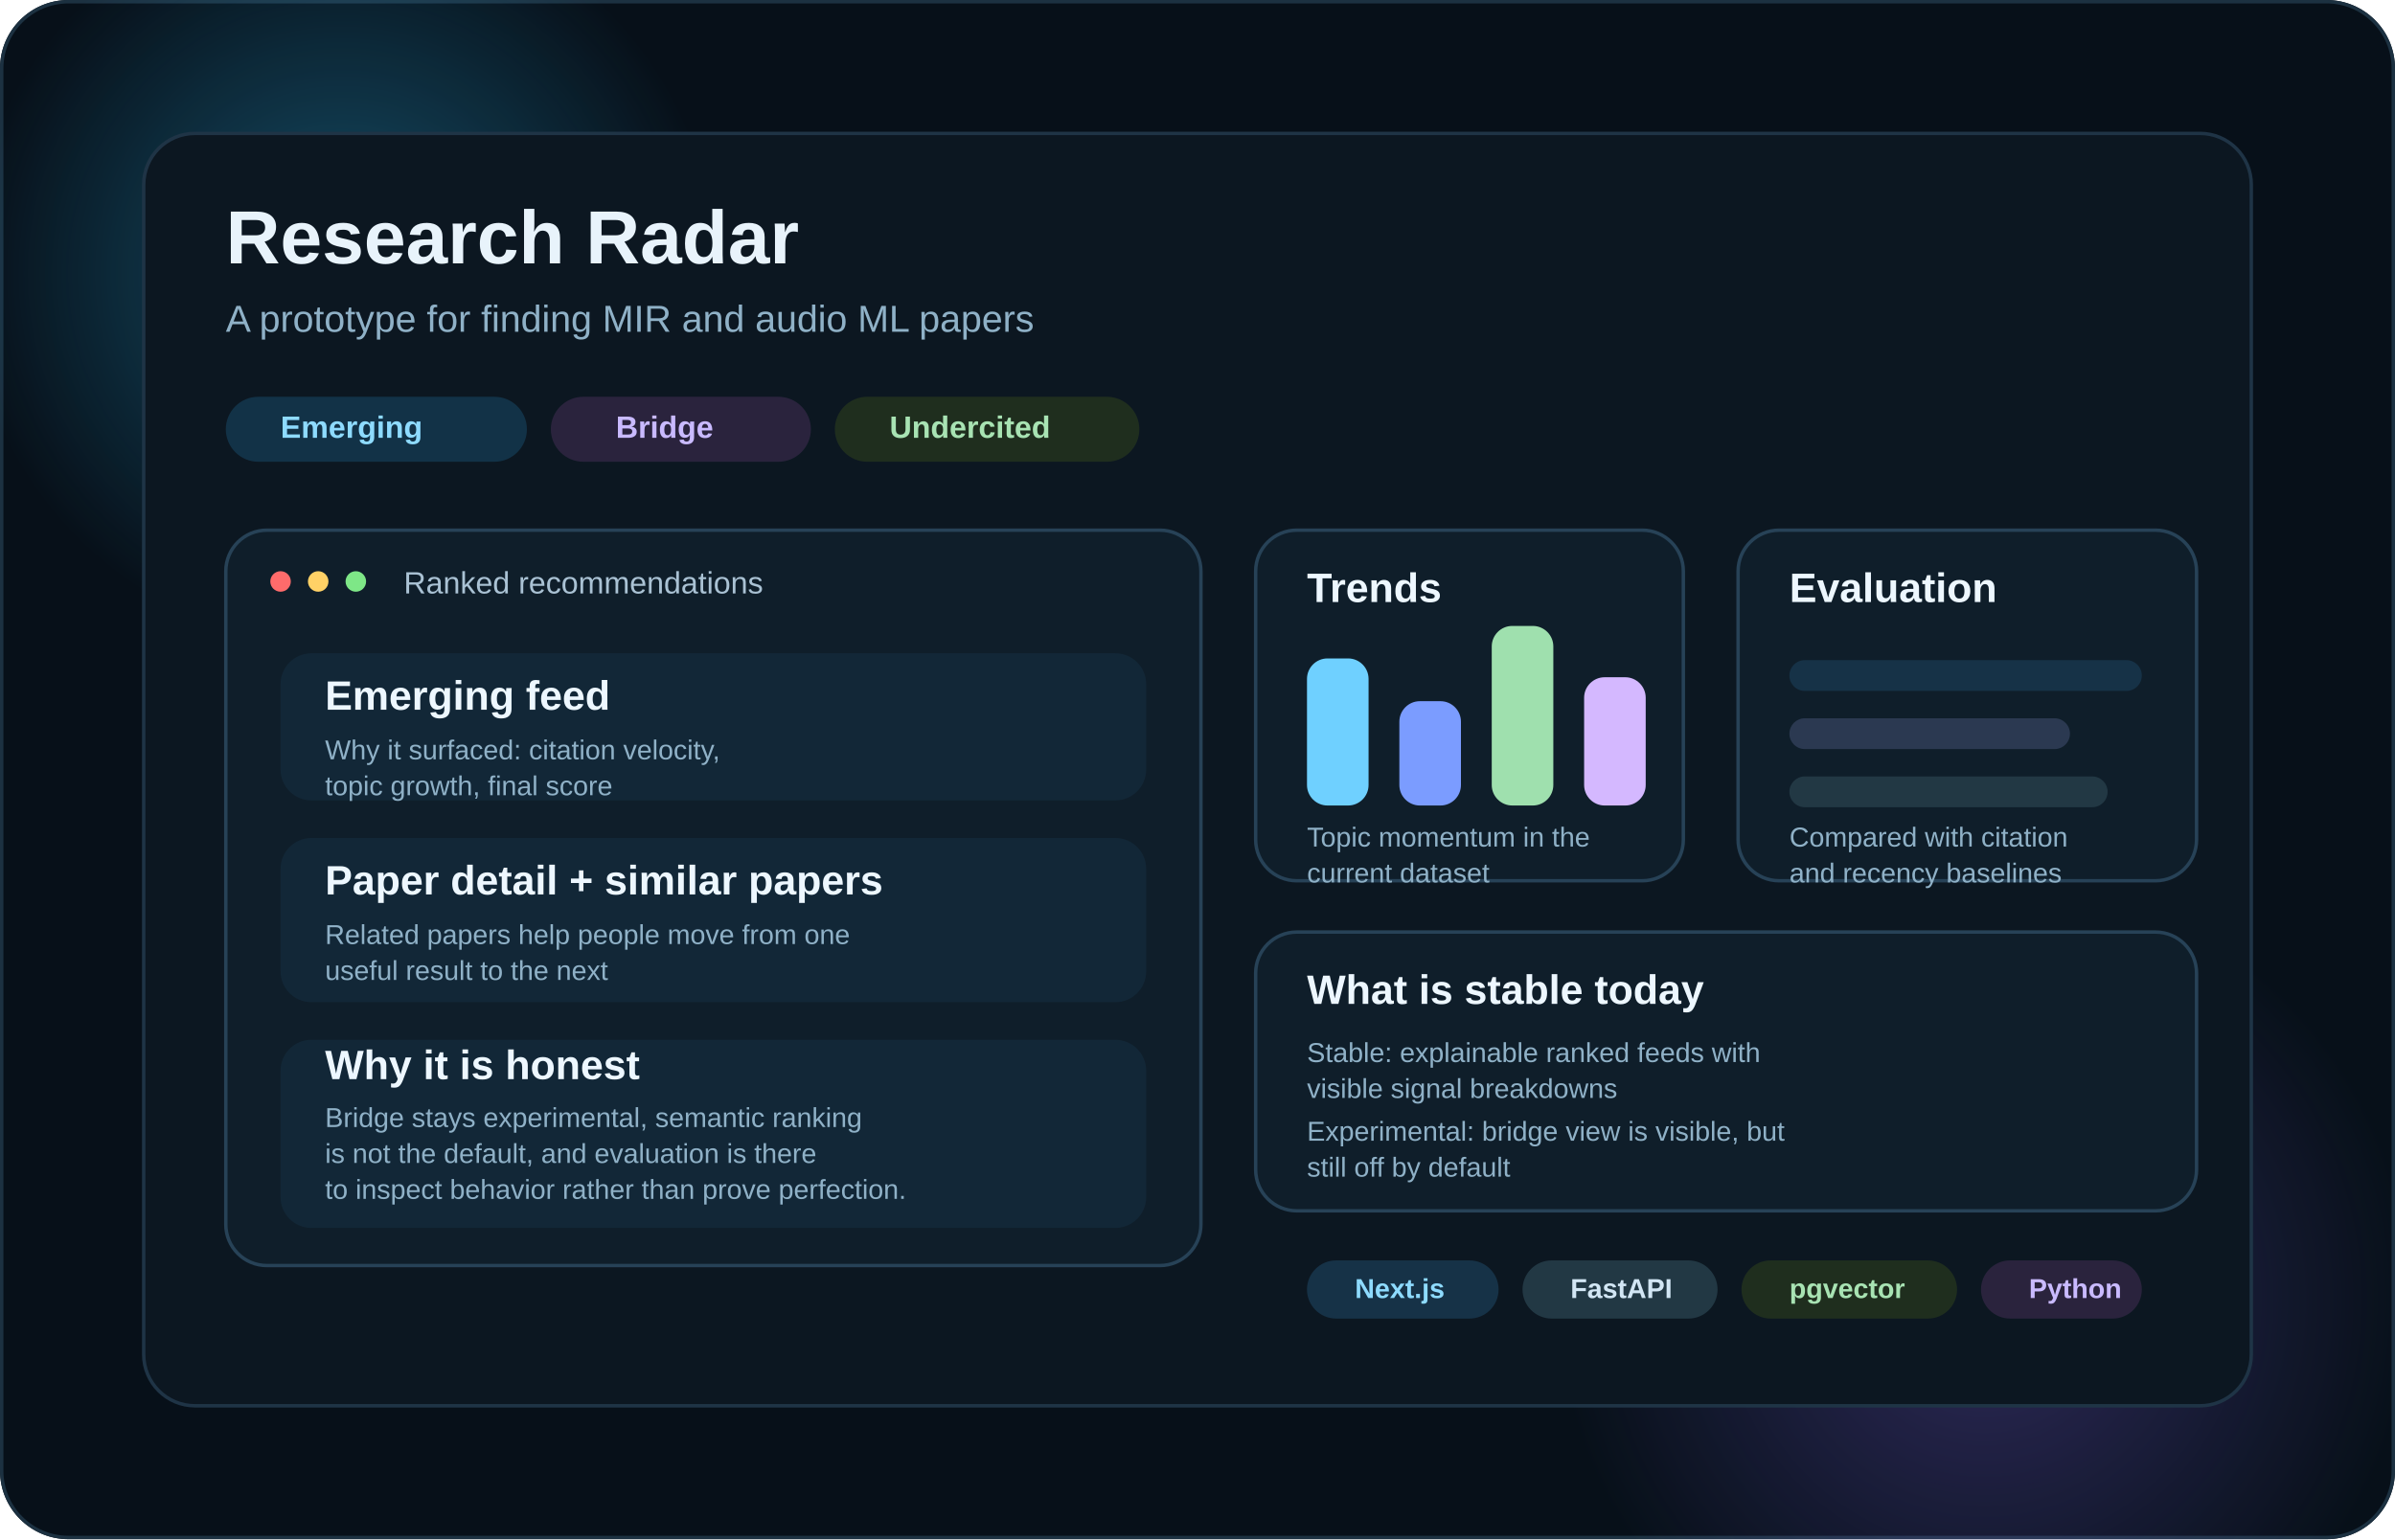
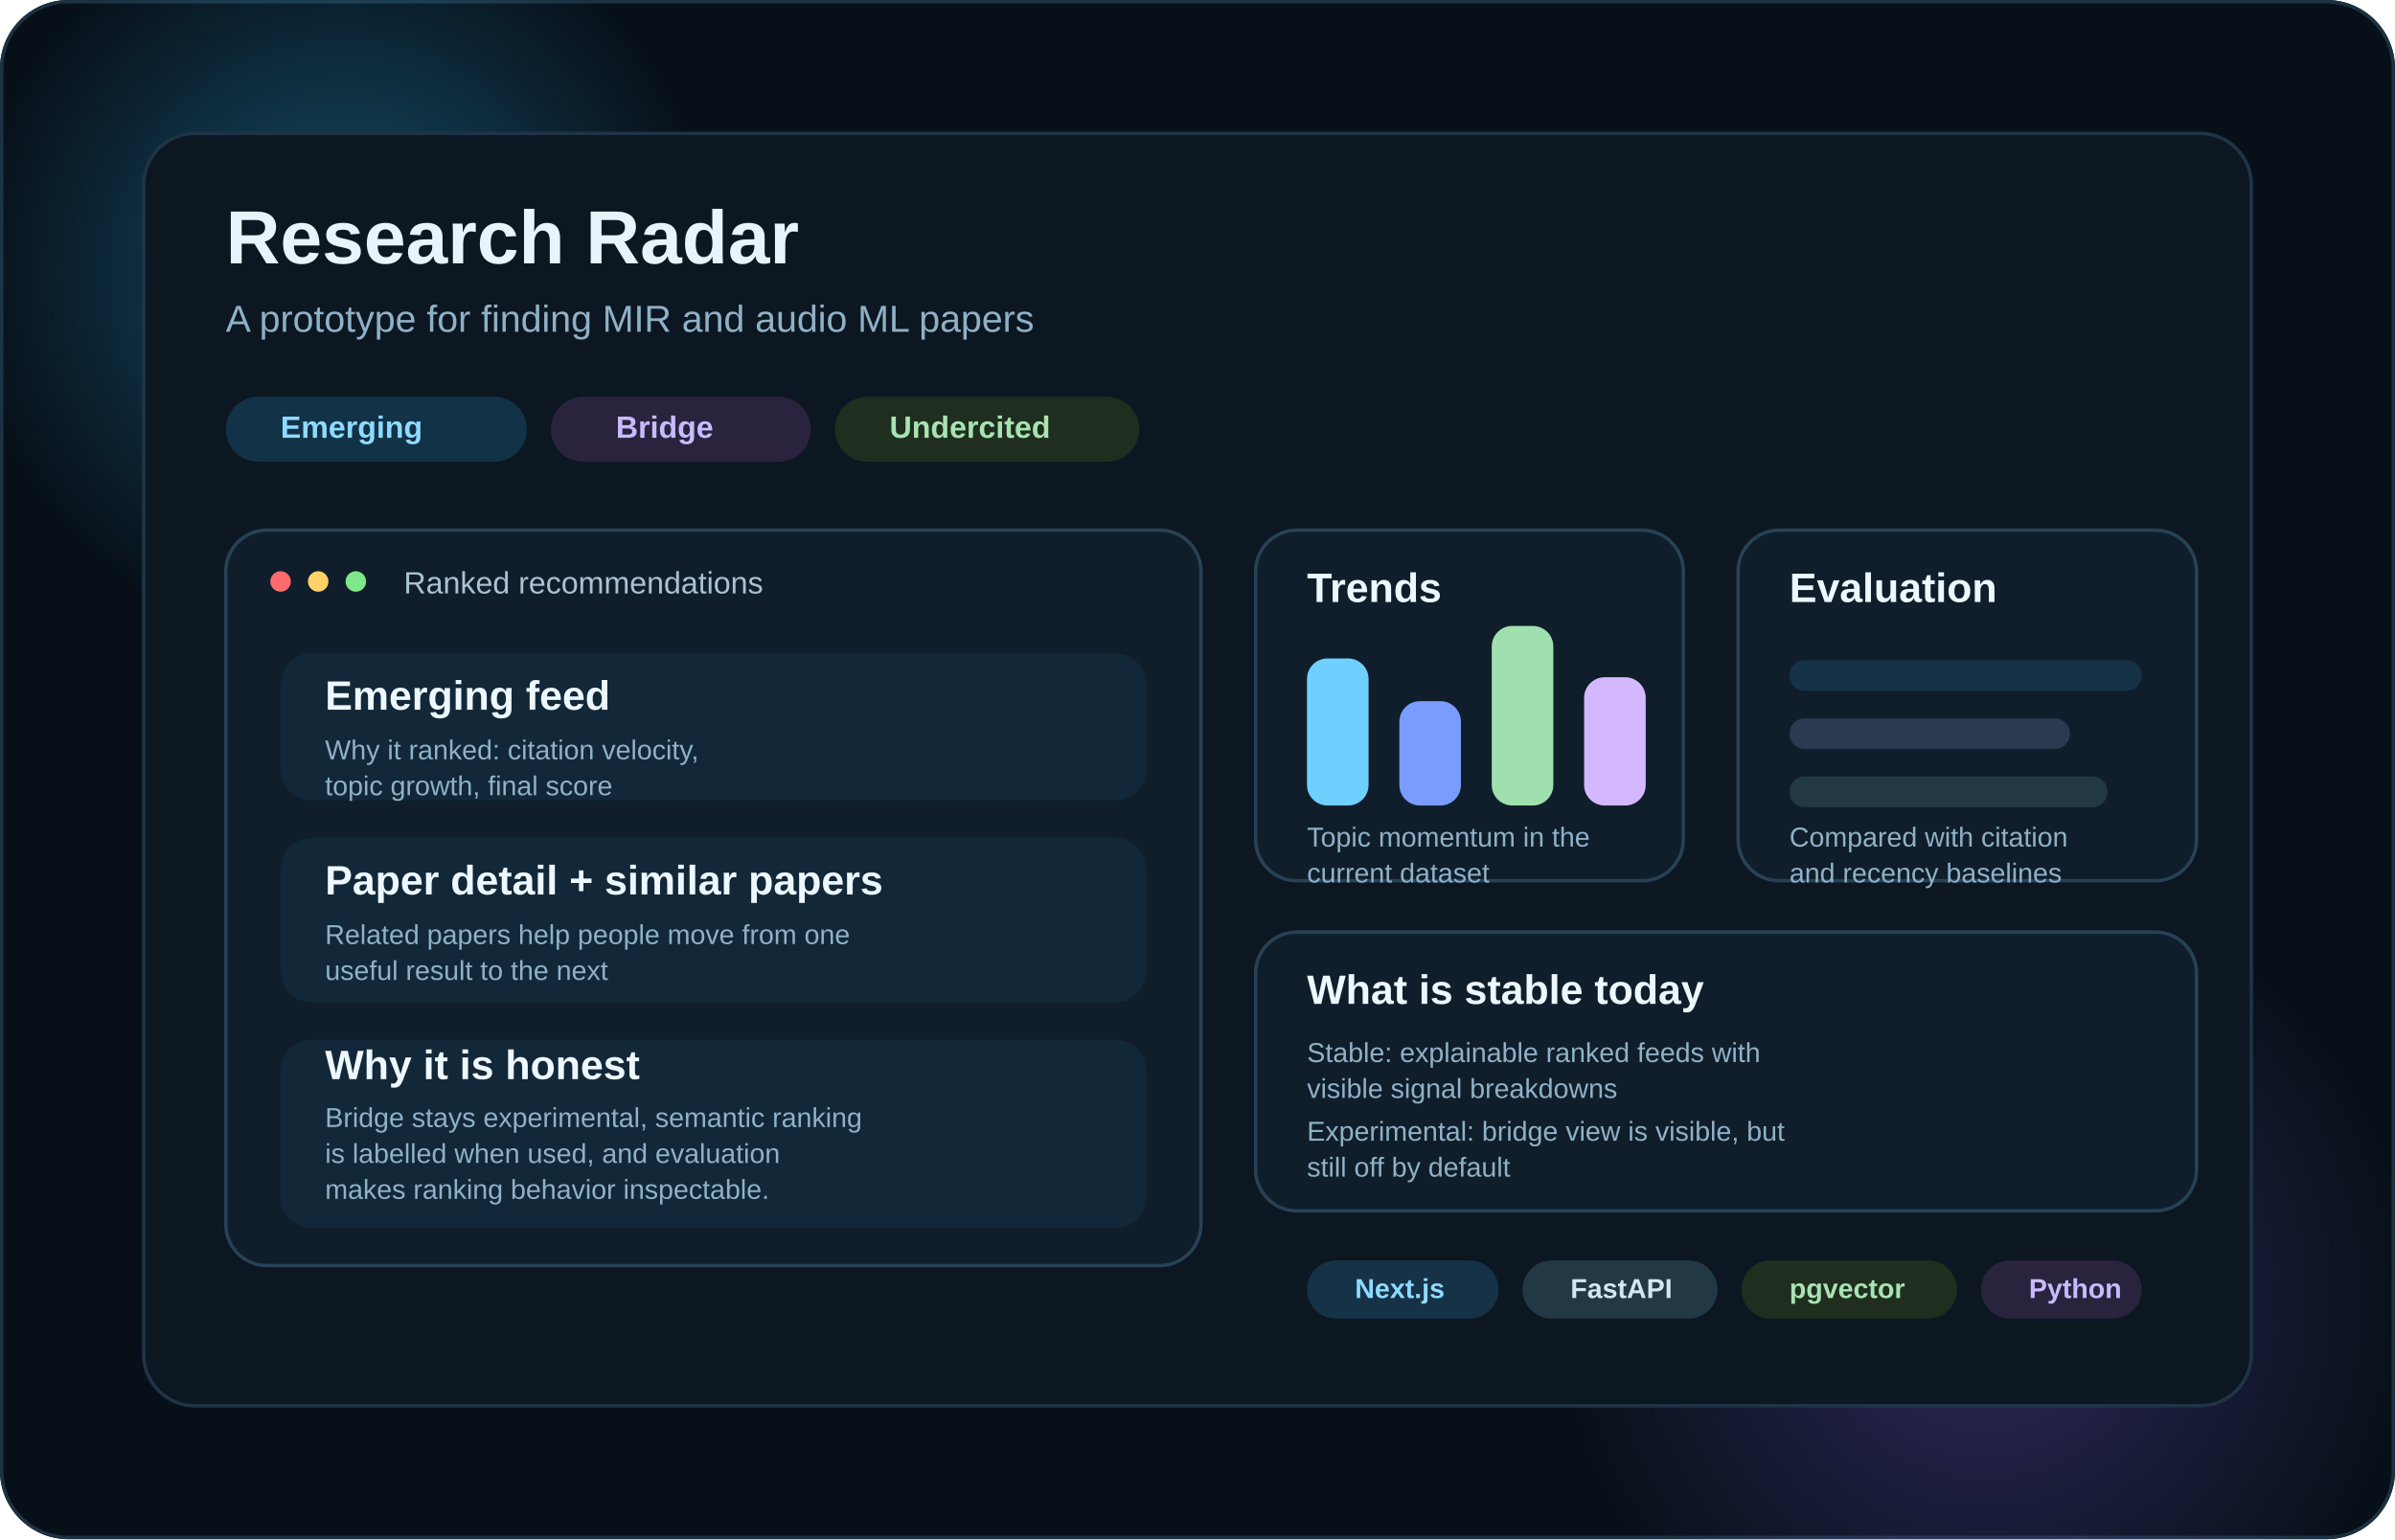
<svg xmlns="http://www.w3.org/2000/svg" width="1400" height="900" viewBox="0 0 1400 900" fill="none">
  <rect width="1400" height="900" rx="40" fill="#071019" />
  <rect x="1" y="1" width="1398" height="898" rx="39" stroke="#1C3141" stroke-width="2" />
  <circle cx="200" cy="160" r="220" fill="url(#glowA)" opacity="0.35" />
  <circle cx="1160" cy="760" r="250" fill="url(#glowB)" opacity="0.28" />
  <rect x="84" y="78" width="1232" height="744" rx="30" fill="#0C1721" stroke="#1F3446" stroke-width="2" />
  <text x="132" y="154" fill="#E8F3FB" font-family="Arial, sans-serif" font-size="44" font-weight="700">Research Radar</text>
  <text x="132" y="194" fill="#8FB1C7" font-family="Arial, sans-serif" font-size="22">A prototype for finding MIR and audio ML papers</text>
  <rect x="132" y="232" width="176" height="38" rx="19" fill="#123247" />
  <text x="164" y="256" fill="#8EDBFF" font-family="Arial, sans-serif" font-size="18" font-weight="700">Emerging</text>
  <rect x="322" y="232" width="152" height="38" rx="19" fill="#2A233D" />
  <text x="360" y="256" fill="#C9BAFF" font-family="Arial, sans-serif" font-size="18" font-weight="700">Bridge</text>
  <rect x="488" y="232" width="178" height="38" rx="19" fill="#1F2E1E" />
  <text x="520" y="256" fill="#A8E3B3" font-family="Arial, sans-serif" font-size="18" font-weight="700">Undercited</text>
  <rect x="132" y="310" width="570" height="430" rx="24" fill="#0F1E2A" stroke="#274257" stroke-width="2" />
  <circle cx="164" cy="340" r="6" fill="#FF6B6B" />
  <circle cx="186" cy="340" r="6" fill="#FFD166" />
  <circle cx="208" cy="340" r="6" fill="#7EE787" />
  <text x="236" y="347" fill="#AAC2D4" font-family="Arial, sans-serif" font-size="18">Ranked recommendations</text>
  <rect x="164" y="382" width="506" height="86" rx="18" fill="#122737" />
  <text x="190" y="415" fill="#EDF7FF" font-family="Arial, sans-serif" font-size="24" font-weight="700">Emerging feed</text>
-   <text x="190" y="444" fill="#8FB1C7" font-family="Arial, sans-serif" font-size="16">Why it surfaced: citation velocity,</text>
+   <text x="190" y="444" fill="#8FB1C7" font-family="Arial, sans-serif" font-size="16">Why it ranked: citation velocity,</text>
  <text x="190" y="465" fill="#8FB1C7" font-family="Arial, sans-serif" font-size="16">topic growth, final score</text>
  <rect x="164" y="490" width="506" height="96" rx="18" fill="#122737" />
  <text x="190" y="523" fill="#EDF7FF" font-family="Arial, sans-serif" font-size="24" font-weight="700">Paper detail + similar papers</text>
  <text x="190" y="552" fill="#8FB1C7" font-family="Arial, sans-serif" font-size="16">Related papers help people move from one</text>
  <text x="190" y="573" fill="#8FB1C7" font-family="Arial, sans-serif" font-size="16">useful result to the next</text>
  <rect x="164" y="608" width="506" height="110" rx="18" fill="#122737" />
  <text x="190" y="631" fill="#EDF7FF" font-family="Arial, sans-serif" font-size="24" font-weight="700">Why it is honest</text>
  <text x="190" y="659" fill="#8FB1C7" font-family="Arial, sans-serif" font-size="16">Bridge stays experimental, semantic ranking</text>
-   <text x="190" y="680" fill="#8FB1C7" font-family="Arial, sans-serif" font-size="16">is not the default, and evaluation is there</text>
-   <text x="190" y="701" fill="#8FB1C7" font-family="Arial, sans-serif" font-size="16">to inspect behavior rather than prove perfection.</text>
+   <text x="190" y="680" fill="#8FB1C7" font-family="Arial, sans-serif" font-size="16">is labelled when used, and evaluation</text>
+   <text x="190" y="701" fill="#8FB1C7" font-family="Arial, sans-serif" font-size="16">makes ranking behavior inspectable.</text>
  <rect x="734" y="310" width="250" height="205" rx="24" fill="#0F1E2A" stroke="#274257" stroke-width="2" />
  <text x="764" y="352" fill="#EDF7FF" font-family="Arial, sans-serif" font-size="24" font-weight="700">Trends</text>
  <rect x="764" y="385" width="36" height="86" rx="12" fill="#6FD0FF" />
  <rect x="818" y="410" width="36" height="61" rx="12" fill="#7B9CFF" />
  <rect x="872" y="366" width="36" height="105" rx="12" fill="#9FE0AE" />
  <rect x="926" y="396" width="36" height="75" rx="12" fill="#D4B8FF" />
  <text x="764" y="495" fill="#8FB1C7" font-family="Arial, sans-serif" font-size="16">Topic momentum in the</text>
  <text x="764" y="516" fill="#8FB1C7" font-family="Arial, sans-serif" font-size="16">current dataset</text>
  <rect x="1016" y="310" width="268" height="205" rx="24" fill="#0F1E2A" stroke="#274257" stroke-width="2" />
  <text x="1046" y="352" fill="#EDF7FF" font-family="Arial, sans-serif" font-size="24" font-weight="700">Evaluation</text>
  <rect x="1046" y="386" width="206" height="18" rx="9" fill="#163247" />
  <rect x="1046" y="420" width="164" height="18" rx="9" fill="#2B3951" />
  <rect x="1046" y="454" width="186" height="18" rx="9" fill="#223844" />
  <text x="1046" y="495" fill="#8FB1C7" font-family="Arial, sans-serif" font-size="16">Compared with citation</text>
  <text x="1046" y="516" fill="#8FB1C7" font-family="Arial, sans-serif" font-size="16">and recency baselines</text>
  <rect x="734" y="545" width="550" height="163" rx="24" fill="#0F1E2A" stroke="#274257" stroke-width="2" />
  <text x="764" y="587" fill="#EDF7FF" font-family="Arial, sans-serif" font-size="24" font-weight="700">What is stable today</text>
  <text x="764" y="621" fill="#8FB1C7" font-family="Arial, sans-serif" font-size="16">Stable: explainable ranked feeds with</text>
  <text x="764" y="642" fill="#8FB1C7" font-family="Arial, sans-serif" font-size="16">visible signal breakdowns</text>
  <text x="764" y="667" fill="#8FB1C7" font-family="Arial, sans-serif" font-size="16">Experimental: bridge view is visible, but</text>
  <text x="764" y="688" fill="#8FB1C7" font-family="Arial, sans-serif" font-size="16">still off by default</text>
  <rect x="764" y="737" width="112" height="34" rx="17" fill="#163247" />
  <text x="792" y="759" fill="#8EDBFF" font-family="Arial, sans-serif" font-size="16" font-weight="700">Next.js</text>
  <rect x="890" y="737" width="114" height="34" rx="17" fill="#223844" />
  <text x="918" y="759" fill="#D2E6F4" font-family="Arial, sans-serif" font-size="16" font-weight="700">FastAPI</text>
  <rect x="1018" y="737" width="126" height="34" rx="17" fill="#1F2E1E" />
  <text x="1046" y="759" fill="#A8E3B3" font-family="Arial, sans-serif" font-size="16" font-weight="700">pgvector</text>
  <rect x="1158" y="737" width="94" height="34" rx="17" fill="#2A233D" />
  <text x="1186" y="759" fill="#C9BAFF" font-family="Arial, sans-serif" font-size="16" font-weight="700">Python</text>
  <defs>
    <radialGradient id="glowA" cx="0" cy="0" r="1" gradientUnits="userSpaceOnUse" gradientTransform="translate(200 160) rotate(90) scale(220)">
      <stop stop-color="#2EC5FF" />
      <stop offset="1" stop-color="#2EC5FF" stop-opacity="0" />
    </radialGradient>
    <radialGradient id="glowB" cx="0" cy="0" r="1" gradientUnits="userSpaceOnUse" gradientTransform="translate(1160 760) rotate(90) scale(250)">
      <stop stop-color="#8F6BFF" />
      <stop offset="1" stop-color="#8F6BFF" stop-opacity="0" />
    </radialGradient>
  </defs>
</svg>
